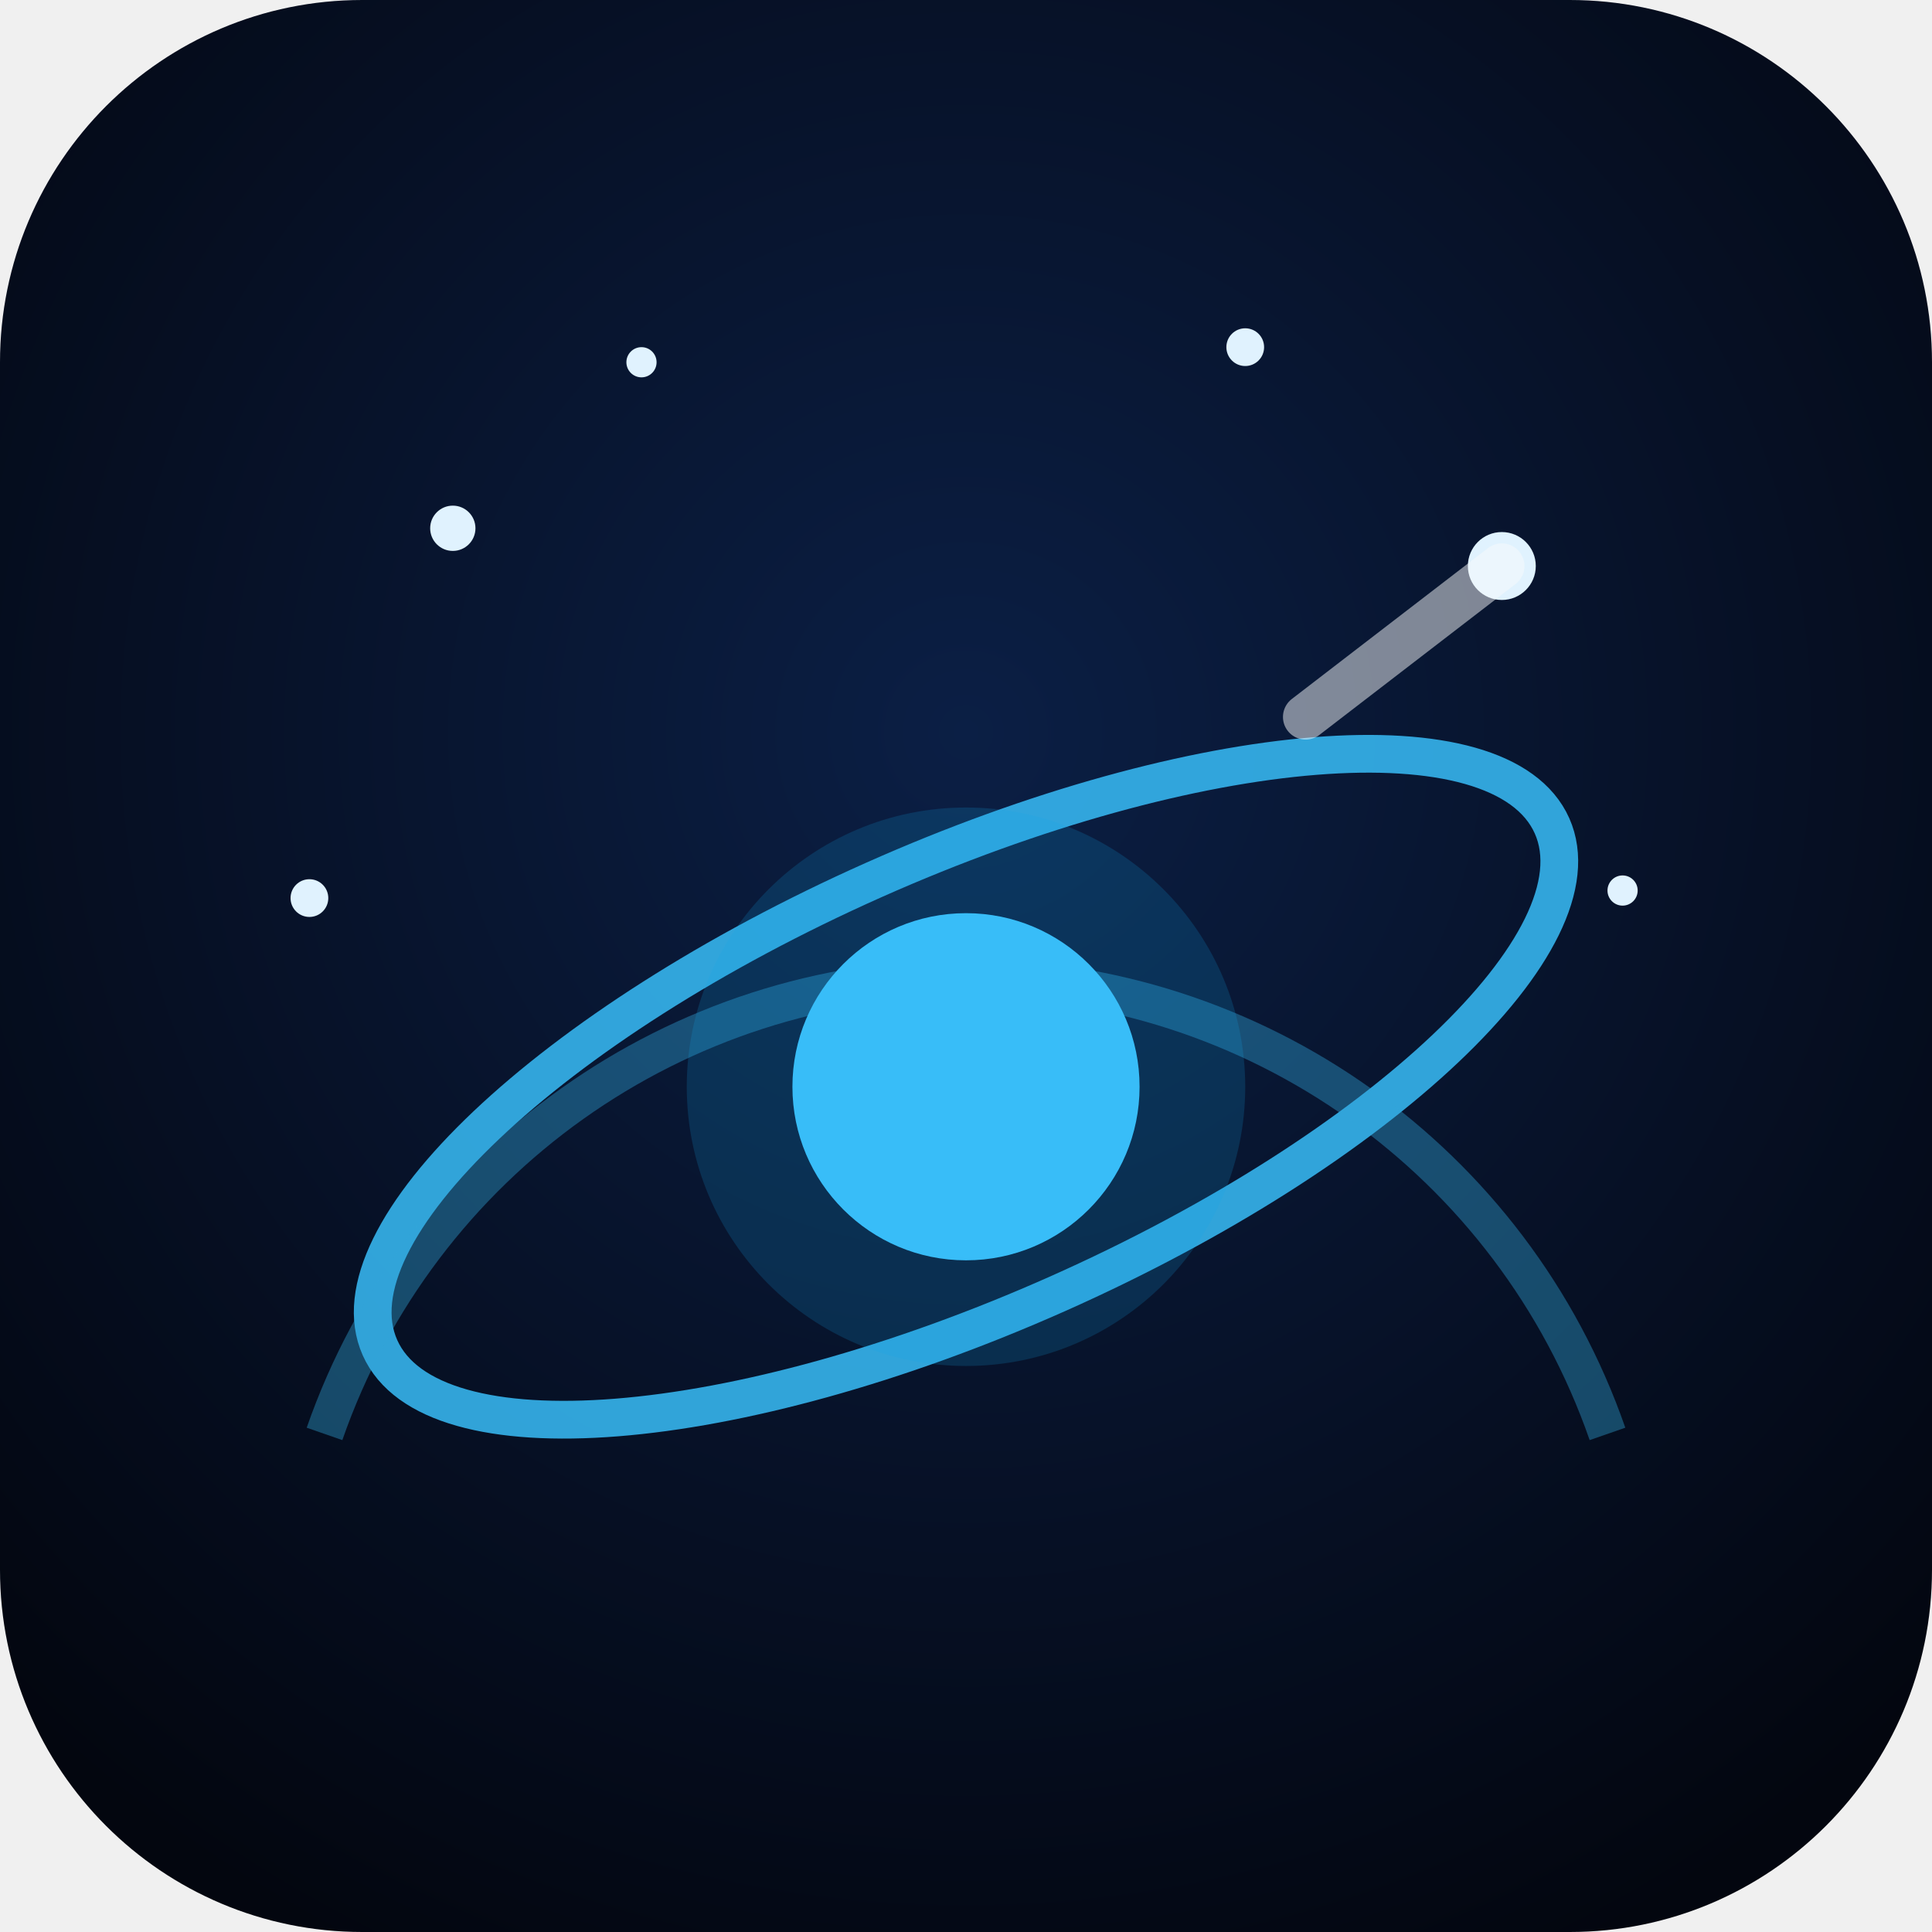
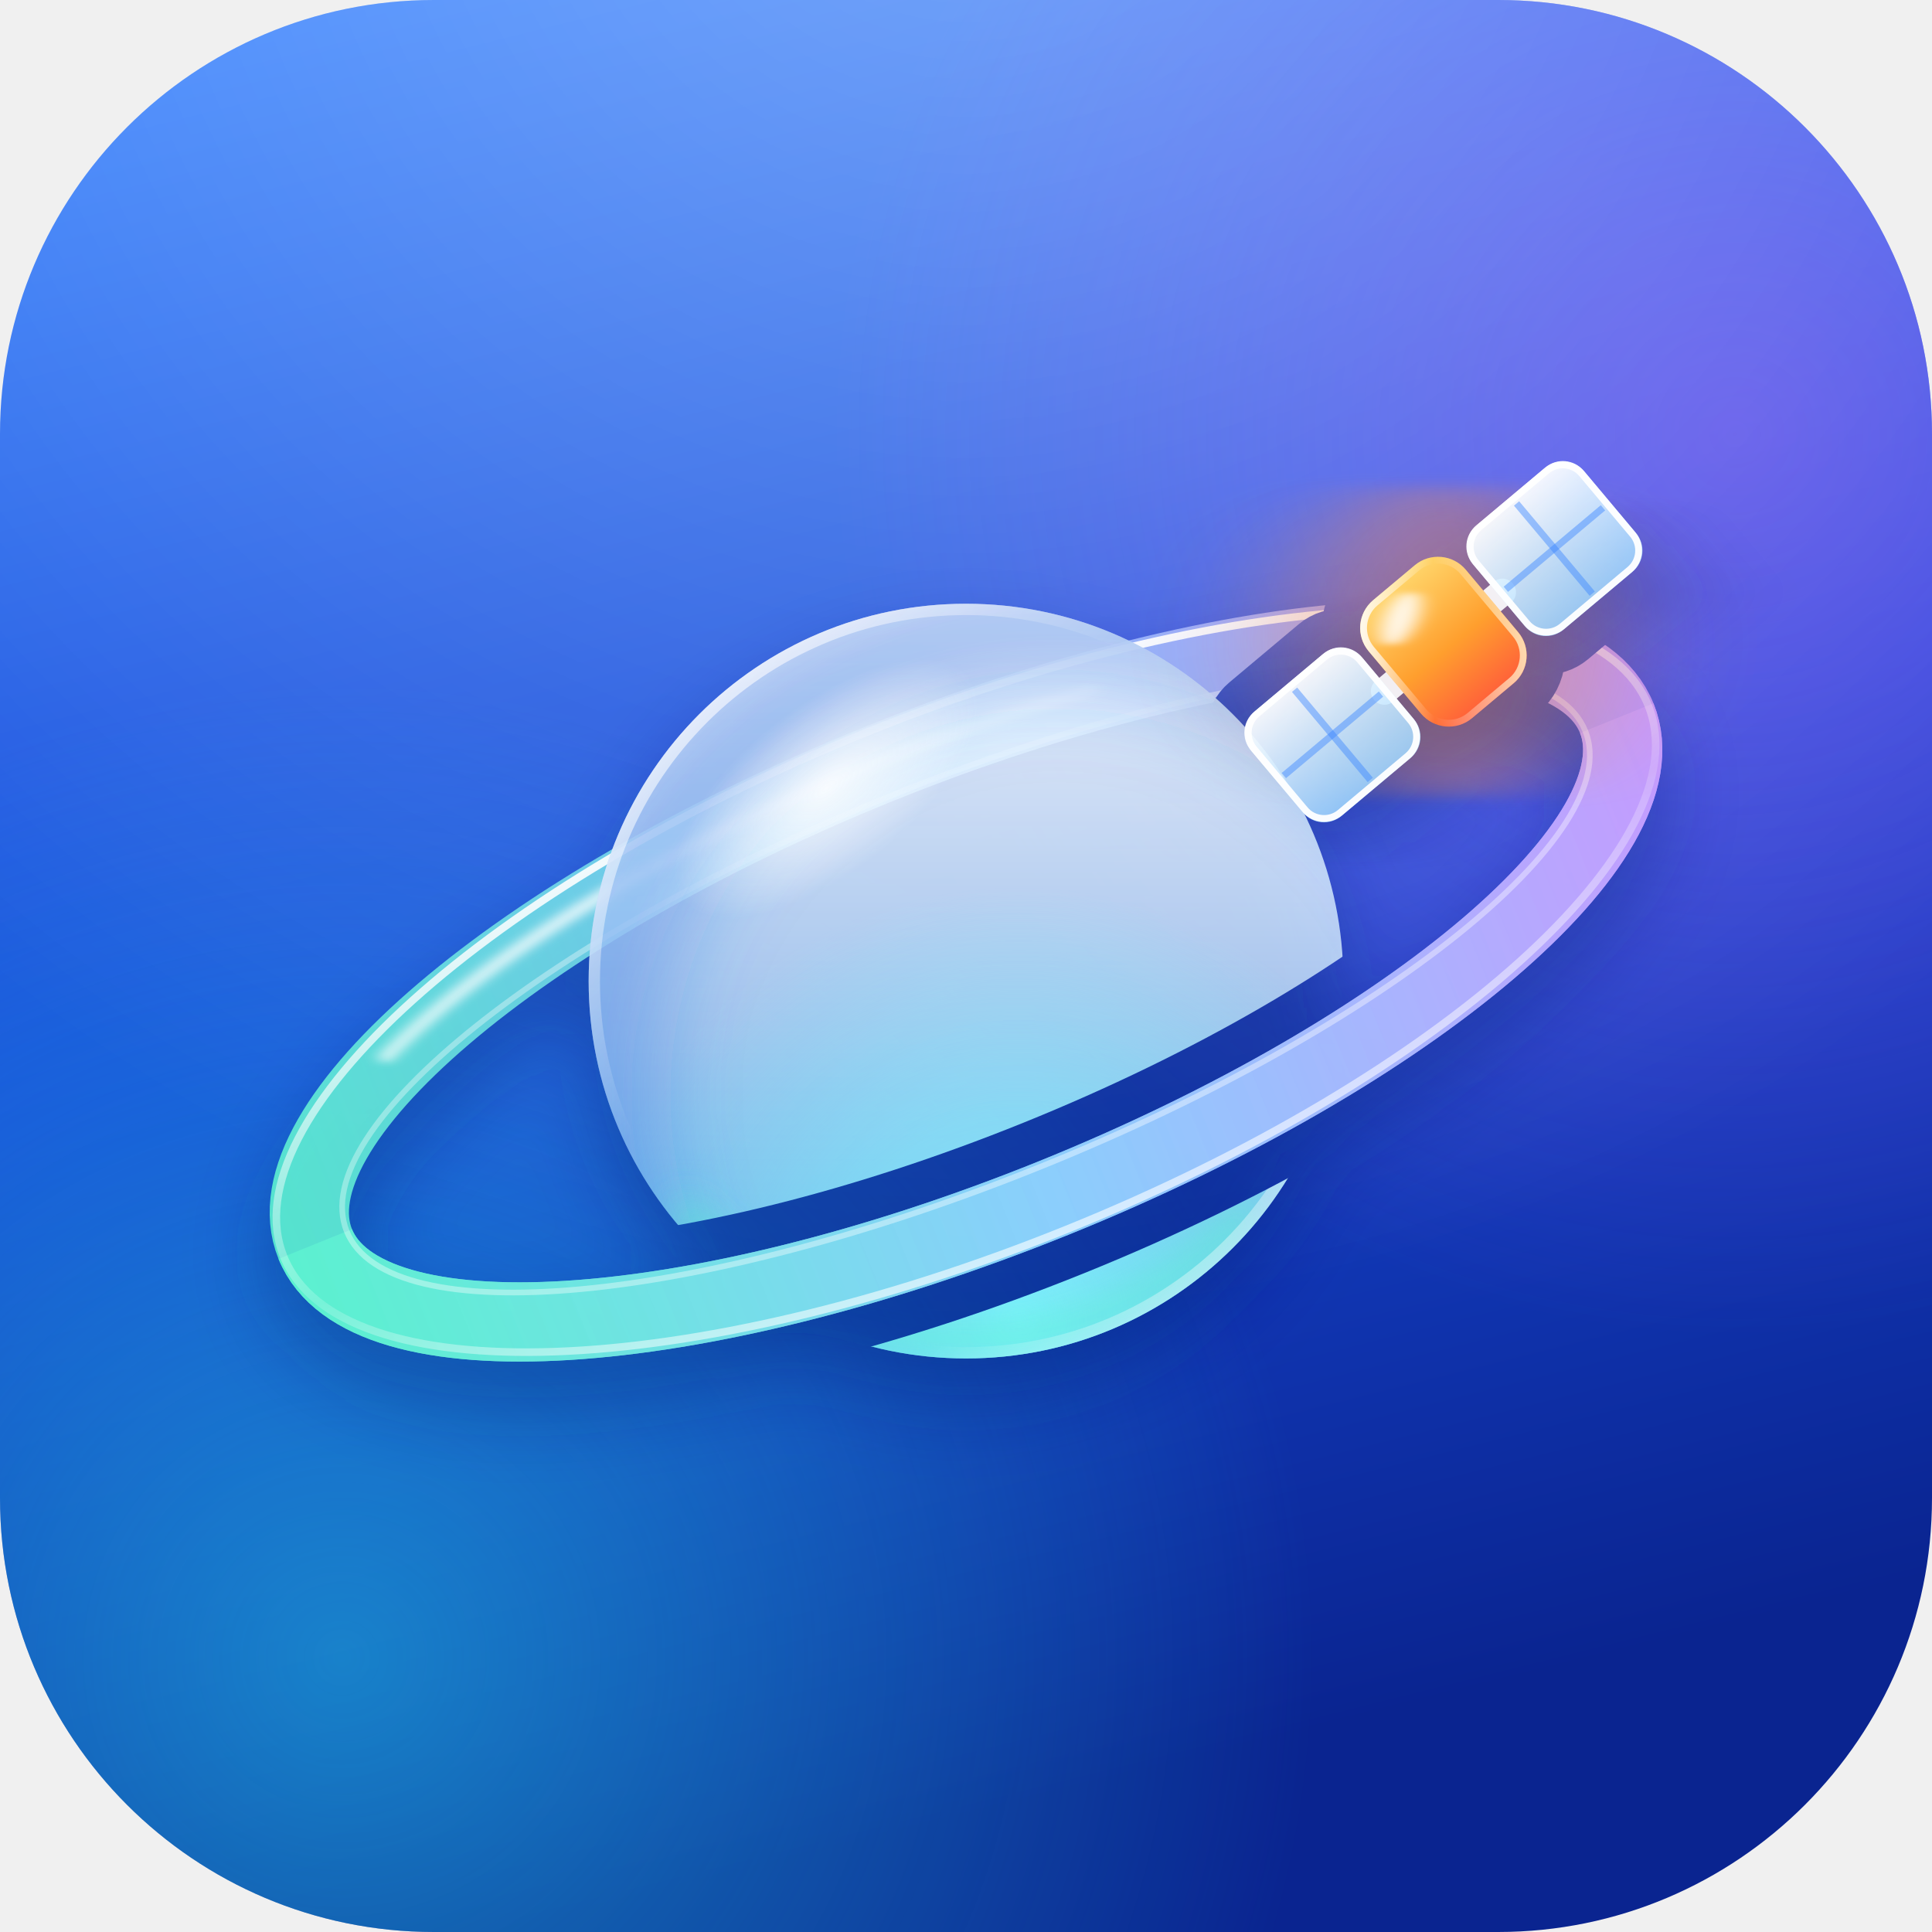
- <svg xmlns="http://www.w3.org/2000/svg" viewBox="0 0 512 512" width="512" height="512">
+ <svg xmlns="http://www.w3.org/2000/svg" xmlns:xlink="http://www.w3.org/1999/xlink" viewBox="0 0 1024 1024" width="1024" height="1024">
  <defs>
-     <radialGradient id="bg" cx="50%" cy="38%" r="70%">
-       <stop offset="0%" stop-color="#0b1f45" />
-       <stop offset="100%" stop-color="#03060f" />
+     <linearGradient id="bg" x1="0" y1="0" x2="0.25" y2="1">
+       <stop offset="0" stop-color="#3B86FF" />
+       <stop offset="0.55" stop-color="#1748D6" />
+       <stop offset="1" stop-color="#0A2490" />
+     </linearGradient>
+     <radialGradient id="bgSheen" cx="512" cy="-120" r="820" gradientUnits="userSpaceOnUse">
+       <stop offset="0" stop-color="#ffffff" stop-opacity="0.32" />
+       <stop offset="1" stop-color="#ffffff" stop-opacity="0" />
    </radialGradient>
+     <filter id="blurXL" x="-50%" y="-50%" width="200%" height="200%">
+       <feGaussianBlur stdDeviation="90" />
+     </filter>
+     <filter id="blurL" x="-50%" y="-50%" width="200%" height="200%">
+       <feGaussianBlur stdDeviation="22" />
+     </filter>
+     <filter id="blurM" x="-50%" y="-50%" width="200%" height="200%">
+       <feGaussianBlur stdDeviation="10" />
+     </filter>
+     <filter id="blurS" x="-50%" y="-50%" width="200%" height="200%">
+       <feGaussianBlur stdDeviation="3" />
+     </filter>
+     <radialGradient id="blobCyan">
+       <stop offset="0" stop-color="#22D3EE" stop-opacity="0.5" />
+       <stop offset="1" stop-color="#22D3EE" stop-opacity="0" />
+     </radialGradient>
+     <radialGradient id="blobViolet">
+       <stop offset="0" stop-color="#A855F7" stop-opacity="0.45" />
+       <stop offset="1" stop-color="#A855F7" stop-opacity="0" />
+     </radialGradient>
+     <linearGradient id="sphereFill" x1="0" y1="320" x2="0" y2="720" gradientUnits="userSpaceOnUse">
+       <stop offset="0" stop-color="#ffffff" stop-opacity="0.92" />
+       <stop offset="0.55" stop-color="#cdeaff" stop-opacity="0.78" />
+       <stop offset="1" stop-color="#7fd6ff" stop-opacity="0.72" />
+     </linearGradient>
+     <radialGradient id="sphereGlow" cx="540" cy="700" r="230" gradientUnits="userSpaceOnUse">
+       <stop offset="0" stop-color="#7ff7ff" stop-opacity="0.9" />
+       <stop offset="1" stop-color="#7ff7ff" stop-opacity="0" />
+     </radialGradient>
+     <linearGradient id="rimTL" x1="312" y1="320" x2="712" y2="720" gradientUnits="userSpaceOnUse">
+       <stop offset="0" stop-color="#ffffff" stop-opacity="1" />
+       <stop offset="0.38" stop-color="#ffffff" stop-opacity="0" />
+       <stop offset="0.72" stop-color="#ffffff" stop-opacity="0" />
+       <stop offset="1" stop-color="#ffffff" stop-opacity="0.85" />
+     </linearGradient>
+     <radialGradient id="spec" cx="0.5" cy="0.5" r="0.5">
+       <stop offset="0" stop-color="#ffffff" stop-opacity="0.95" />
+       <stop offset="1" stop-color="#ffffff" stop-opacity="0" />
+     </radialGradient>
+     <clipPath id="sphereClip">
+       <circle cx="512" cy="520" r="200" />
+     </clipPath>
+     <linearGradient id="ringFill" x1="-390" y1="0" x2="390" y2="0" gradientUnits="userSpaceOnUse">
+       <stop offset="0" stop-color="#5CF2D0" stop-opacity="0.9" />
+       <stop offset="0.5" stop-color="#8FD3FF" stop-opacity="0.82" />
+       <stop offset="1" stop-color="#C69BFF" stop-opacity="0.9" />
+     </linearGradient>
+     <linearGradient id="edgeTop" x1="0" y1="-150" x2="0" y2="150" gradientUnits="userSpaceOnUse">
+       <stop offset="0" stop-color="#ffffff" stop-opacity="1" />
+       <stop offset="0.6" stop-color="#ffffff" stop-opacity="0.15" />
+       <stop offset="1" stop-color="#ffffff" stop-opacity="0.6" />
+     </linearGradient>
+     <radialGradient id="satFill" cx="0.35" cy="0.3" r="0.8">
+       <stop offset="0" stop-color="#FFE08A" />
+       <stop offset="0.55" stop-color="#FFA43A" />
+       <stop offset="1" stop-color="#FF5E3A" />
+     </radialGradient>
+     <linearGradient id="satRim" x1="0" y1="0" x2="1" y2="1">
+       <stop offset="0" stop-color="#ffffff" stop-opacity="1" />
+       <stop offset="0.45" stop-color="#ffffff" stop-opacity="0" />
+       <stop offset="1" stop-color="#fff3c4" stop-opacity="0.9" />
+     </linearGradient>
+     <linearGradient id="panelFill" x1="0" y1="-30" x2="0" y2="30" gradientUnits="userSpaceOnUse">
+       <stop offset="0" stop-color="#ffffff" stop-opacity="0.95" />
+       <stop offset="1" stop-color="#9fd8ff" stop-opacity="0.85" />
+     </linearGradient>
+     <linearGradient id="bodyFill" x1="0" y1="-34" x2="0" y2="34" gradientUnits="userSpaceOnUse">
+       <stop offset="0" stop-color="#FFD66B" />
+       <stop offset="0.55" stop-color="#FF9F2E" />
+       <stop offset="1" stop-color="#FF5E3A" />
+     </linearGradient>
+     <g id="satShape">
+       <rect x="-96" y="-30" width="64" height="60" rx="12" />
+       <rect x="32" y="-30" width="64" height="60" rx="12" />
+       <rect x="-40" y="-6" width="80" height="12" rx="6" />
+       <rect x="-28" y="-34" width="56" height="68" rx="16" />
+     </g>
+     <g id="ring">
+       <ellipse rx="372" ry="124" fill="none" stroke="url(#ringFill)" stroke-width="42" />
+       <ellipse rx="390" ry="142" fill="none" stroke="url(#edgeTop)" stroke-width="4" />
+       <ellipse rx="354" ry="106" fill="none" stroke="#ffffff" stroke-opacity="0.35" stroke-width="3" />
+       <path d="M -300 -78 A 372 124 0 0 1 120 -118" fill="none" stroke="#ffffff" stroke-opacity="0.75" stroke-width="7" stroke-linecap="round" filter="url(#blurS)" />
+     </g>
+     <clipPath id="frontClip">
+       <rect x="-460" y="0" width="920" height="200" transform="translate(512 520) rotate(-22)" />
+     </clipPath>
+     <mask id="sphereGap" maskUnits="userSpaceOnUse" x="0" y="0" width="1024" height="1024">
+       <rect width="1024" height="1024" fill="#fff" />
+       <g transform="translate(512 520) rotate(-22)">
+         <path d="M -372 0 A 372 124 0 0 0 372 0" fill="none" stroke="#000" stroke-width="86" />
+       </g>
+     </mask>
+     <mask id="ringGap" maskUnits="userSpaceOnUse" x="0" y="0" width="1024" height="1024">
+       <rect width="1024" height="1024" fill="#fff" />
+       <use href="#satShape" xlink:href="#satShape" fill="#000" stroke="#000" stroke-width="34" stroke-linejoin="round" transform="translate(512 520) rotate(-22) translate(302 -72) rotate(-18) scale(1.2)" />
+     </mask>
+     <clipPath id="squircle">
+       <rect width="1024" height="1024" rx="230" />
+     </clipPath>
  </defs>
-   <rect width="512" height="512" rx="96" fill="url(#bg)" />
-   <g fill="none" stroke="#38bdf8" stroke-width="10" opacity="0.85">
-     <ellipse cx="256" cy="288" rx="170" ry="60" transform="rotate(-24 256 288)" />
-     <path d="M86 380a180 180 0 0 1 340 0" opacity="0.4" />
-   </g>
-   <circle cx="256" cy="288" r="74" fill="#0ea5e9" opacity="0.18" />
-   <circle cx="256" cy="288" r="46" fill="#38bdf8" />
-   <g fill="#e0f2fe">
-     <circle cx="398" cy="150" r="9" />
-     <circle cx="120" cy="140" r="6" />
-     <circle cx="170" cy="96" r="4" />
-     <circle cx="330" cy="92" r="5" />
-     <circle cx="430" cy="236" r="4" />
-     <circle cx="82" cy="238" r="5" />
-   </g>
-   <g stroke="#f8fafc" stroke-width="12" stroke-linecap="round">
-     <path d="M398 150l-52 40" opacity="0.5" />
+   <g clip-path="url(#squircle)">
+     <rect width="1024" height="1024" fill="url(#bg)" />
+     <circle cx="180" cy="880" r="520" fill="url(#blobCyan)" />
+     <circle cx="920" cy="230" r="480" fill="url(#blobViolet)" />
+     <rect width="1024" height="1024" fill="url(#bgSheen)" />
+     <g opacity="0.4" filter="url(#blurL)" transform="translate(0 22)">
+       <circle cx="512" cy="520" r="198" fill="#001a70" />
+       <g transform="translate(512 520) rotate(-22)" fill="none" stroke="#001a70">
+         <ellipse rx="372" ry="124" stroke-width="40" />
+       </g>
+     </g>
+     <use href="#satShape" xlink:href="#satShape" fill="#001a70" opacity="0.4" filter="url(#blurL)" transform="translate(0 22) translate(512 520) rotate(-22) translate(302 -72) rotate(-18) scale(1.2)" />
+     <g mask="url(#ringGap)">
+       <use href="#ring" xlink:href="#ring" transform="translate(512 520) rotate(-22)" />
+     </g>
+     <g mask="url(#sphereGap)">
+       <circle cx="512" cy="520" r="200" fill="url(#sphereFill)" />
+       <g clip-path="url(#sphereClip)">
+         <circle cx="540" cy="700" r="230" fill="url(#sphereGlow)" />
+         <circle cx="560" cy="580" r="250" fill="none" stroke="#2a6fe0" stroke-opacity="0.35" stroke-width="70" filter="url(#blurL)" />
+         <path d="M 360 640 A 200 200 0 0 0 664 640" fill="none" stroke="#5CF2D0" stroke-opacity="0.9" stroke-width="10" filter="url(#blurM)" />
+       </g>
+       <circle cx="512" cy="520" r="197" fill="none" stroke="url(#rimTL)" stroke-width="6" />
+       <ellipse cx="438" cy="418" rx="96" ry="44" transform="rotate(-38 438 418)" fill="url(#spec)" opacity="0.9" />
+     </g>
+     <g clip-path="url(#frontClip)">
+       <use href="#ring" xlink:href="#ring" transform="translate(512 520) rotate(-22)" />
+     </g>
+     <g transform="translate(512 520) rotate(-22) translate(302 -72) rotate(-18) scale(1.2)">
+       <circle r="70" fill="#FF8A3D" opacity="0.4" filter="url(#blurL)" />
+       <rect x="-40" y="-6" width="80" height="12" rx="6" fill="#ffffff" opacity="0.9" />
+       <g>
+         <rect x="-96" y="-30" width="64" height="60" rx="12" fill="url(#panelFill)" />
+         <rect x="32" y="-30" width="64" height="60" rx="12" fill="url(#panelFill)" />
+         <g stroke="#3B86FF" stroke-opacity="0.45" stroke-width="3">
+           <line x1="-64" y1="-26" x2="-64" y2="26" />
+           <line x1="-92" y1="0" x2="-36" y2="0" />
+           <line x1="64" y1="-26" x2="64" y2="26" />
+           <line x1="36" y1="0" x2="92" y2="0" />
+         </g>
+         <rect x="-94.5" y="-28.5" width="61" height="57" rx="11" fill="none" stroke="#ffffff" stroke-width="3" stroke-opacity="0.95" />
+         <rect x="33.5" y="-28.5" width="61" height="57" rx="11" fill="none" stroke="#ffffff" stroke-width="3" stroke-opacity="0.95" />
+       </g>
+       <rect x="-28" y="-34" width="56" height="68" rx="16" fill="url(#bodyFill)" />
+       <rect x="-26.5" y="-32.5" width="53" height="65" rx="14.5" fill="none" stroke="url(#satRim)" stroke-width="3" />
+       <ellipse cx="-8" cy="-20" rx="13" ry="7" transform="rotate(-20 -8 -20)" fill="#ffffff" opacity="0.85" filter="url(#blurS)" />
+     </g>
  </g>
</svg>
